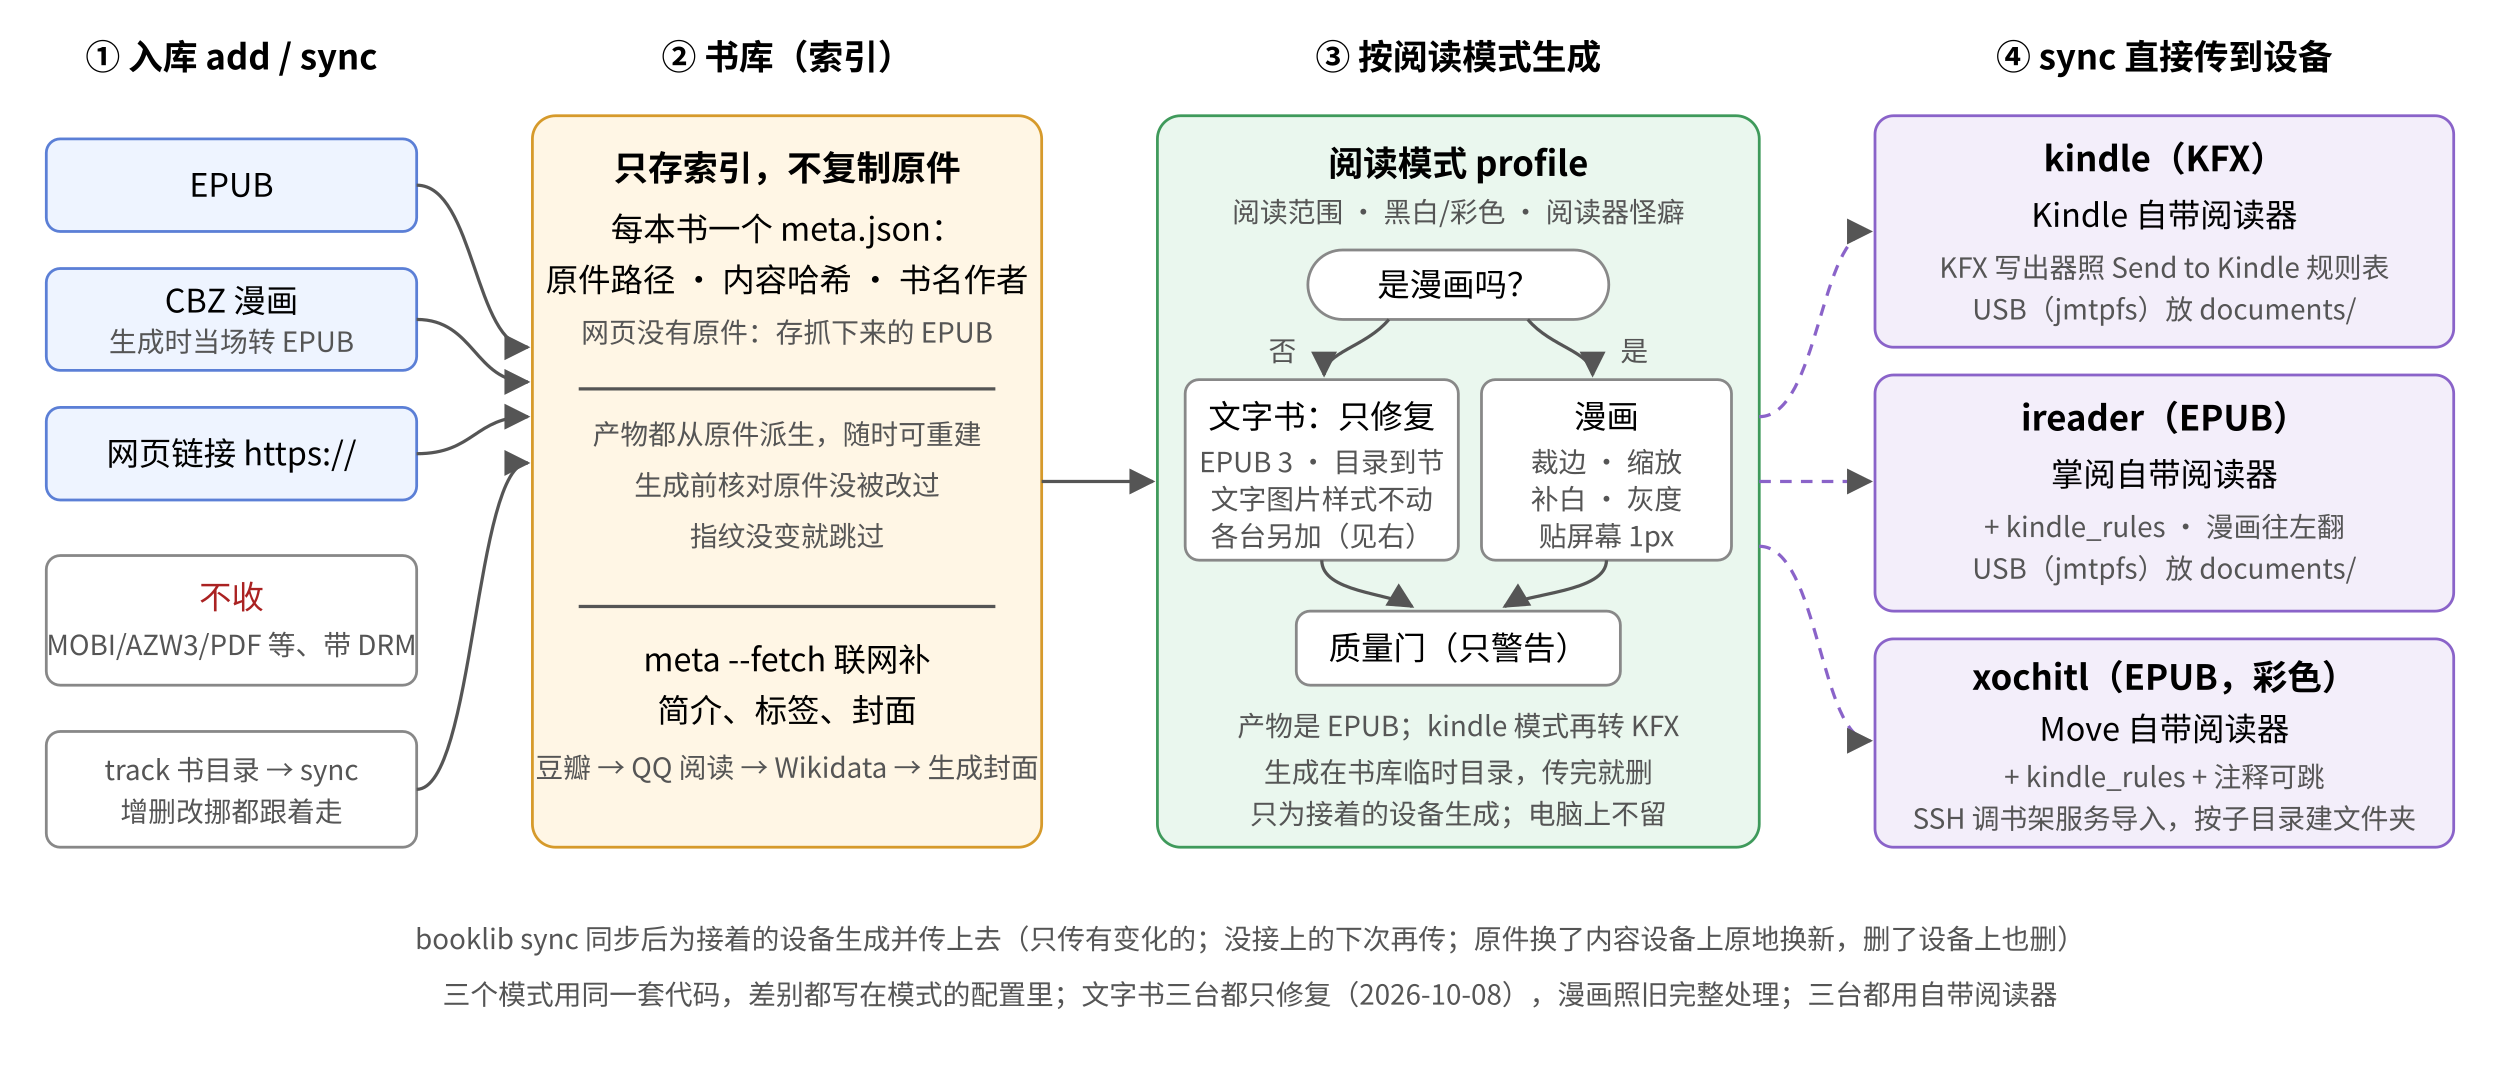
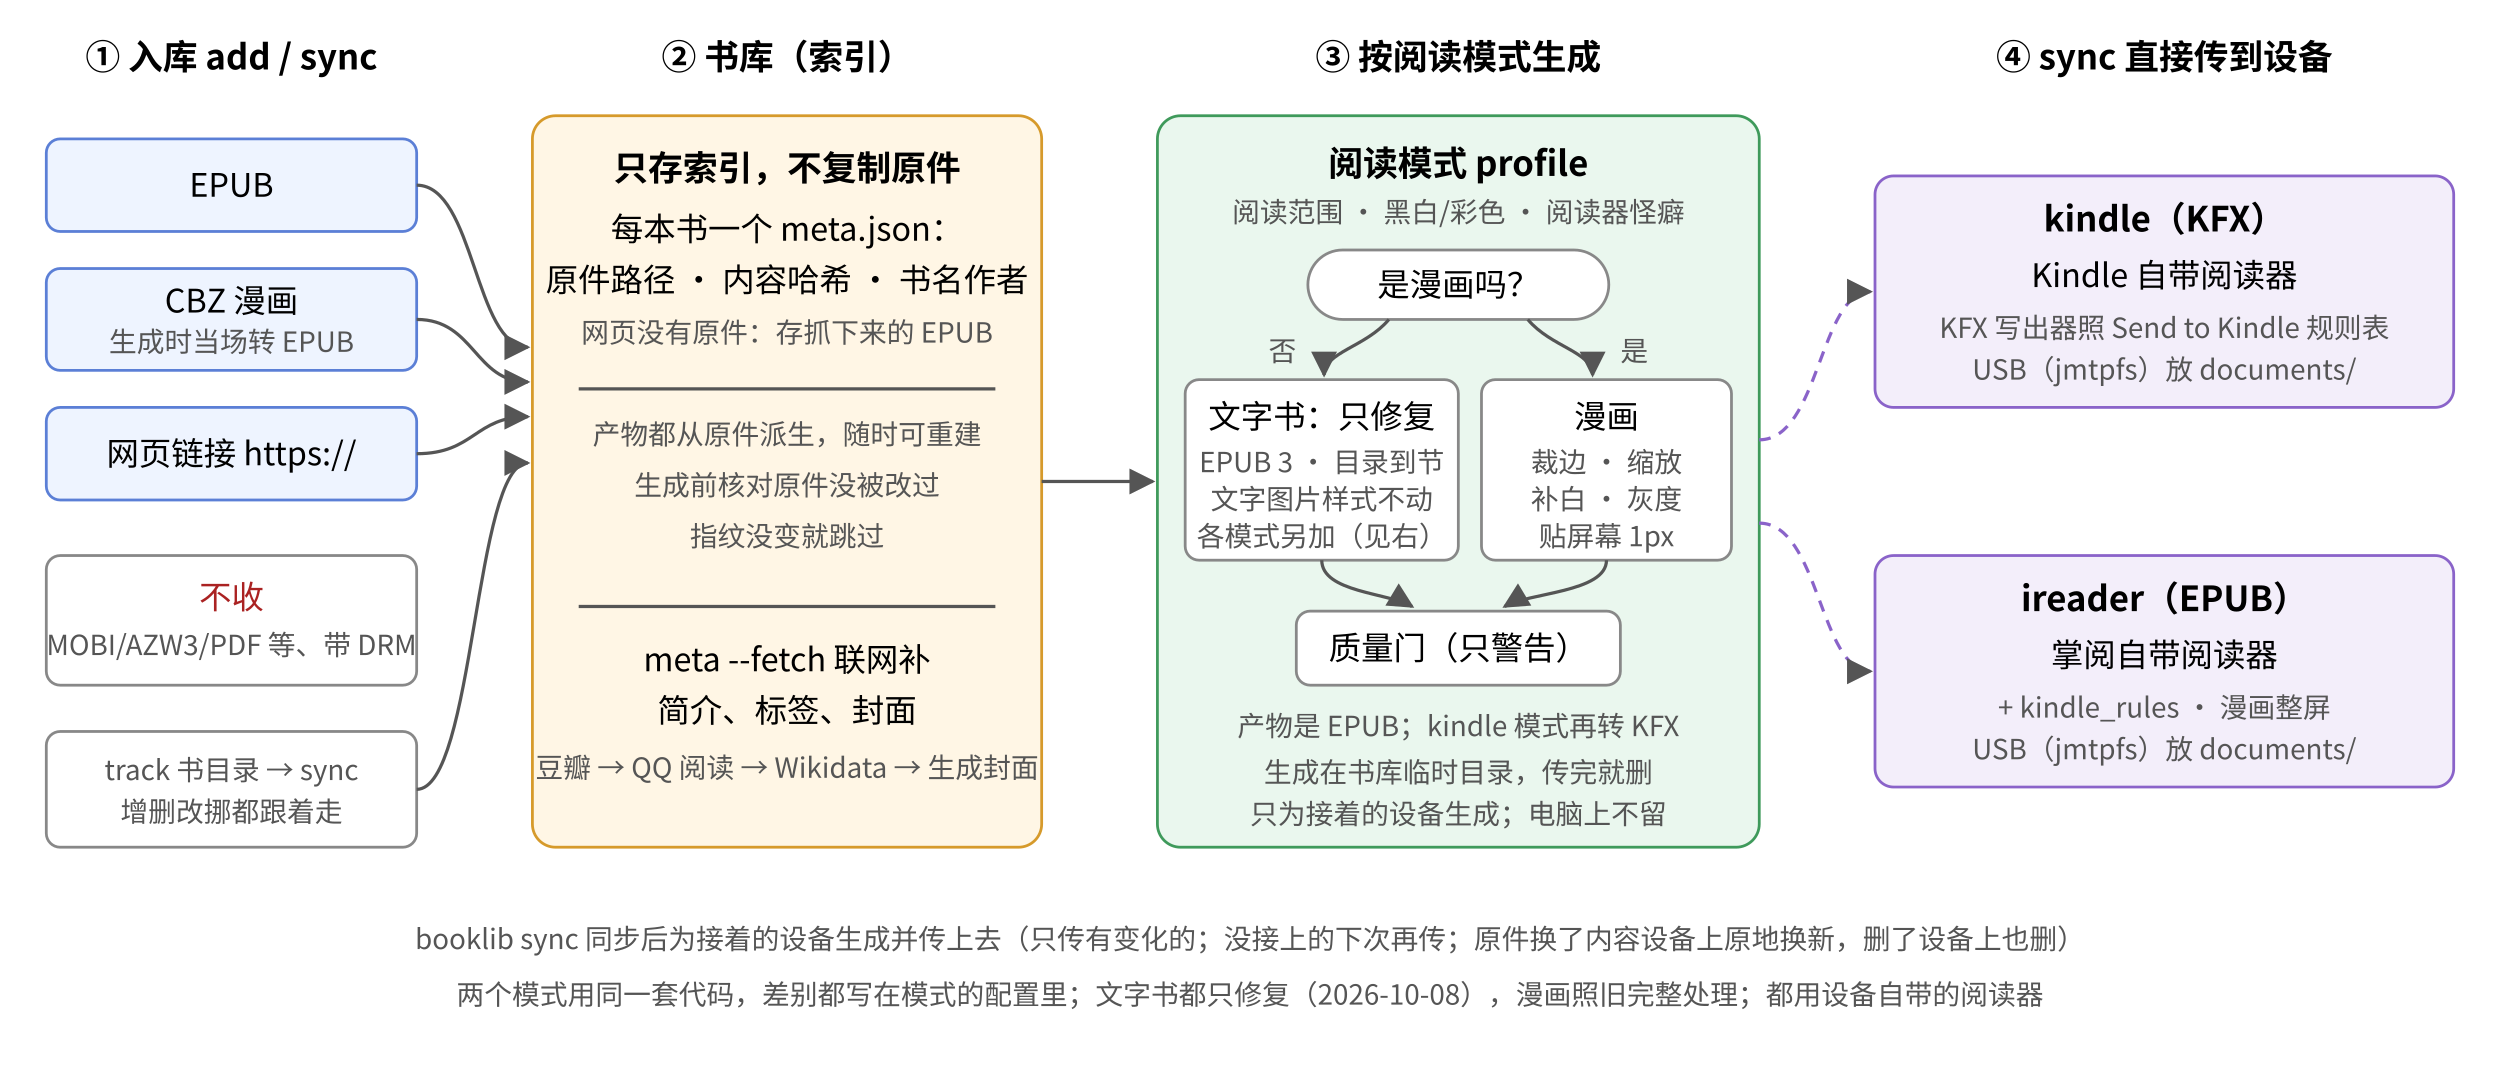
<svg xmlns="http://www.w3.org/2000/svg" viewBox="0 0 1080 470" font-family="'Noto Sans CJK SC','PingFang SC','Microsoft YaHei',sans-serif" font-size="14">
  <defs>
    <marker id="a" viewBox="0 0 10 10" refX="9" refY="5" markerWidth="8" markerHeight="8" orient="auto-start-reverse">
      <path d="M0 0L10 5L0 10z" fill="#555" />
    </marker>
    <style>
      .box{fill:#fff;stroke:#888;stroke-width:1.2}
      .src{fill:#eef4ff;stroke:#5b7fd6}
      .lib{fill:#fff6e5;stroke:#d69a2b}
      .gen{fill:#eaf7ee;stroke:#3f9a5b}
      .dev{fill:#f3eefa;stroke:#8a63c9}
      .h{font-weight:bold;font-size:15px}
      .s{font-size:12px;fill:#555}
      line,path.l{stroke:#555;stroke-width:1.4;fill:none}
      path.d{stroke:#8a63c9;stroke-width:1.4;fill:none;stroke-dasharray:5 4}
    </style>
  </defs>
  <rect width="1080" height="470" fill="#ffffff" />
  <text x="100" y="30" text-anchor="middle" class="h">① 入库 add / sync</text>
  <text x="340" y="30" text-anchor="middle" class="h">② 书库（索引）</text>
  <text x="630" y="30" text-anchor="middle" class="h">③ 按阅读模式生成</text>
  <text x="935" y="30" text-anchor="middle" class="h">④ sync 直接传到设备</text>
  <rect class="box src" x="20" y="60" width="160" height="40" rx="6" />
  <text x="100" y="85" text-anchor="middle">EPUB</text>
  <rect class="box src" x="20" y="116" width="160" height="44" rx="6" />
  <text x="100" y="135" text-anchor="middle">CBZ 漫画</text>
  <text x="100" y="152" text-anchor="middle" class="s">生成时当场转 EPUB</text>
  <rect class="box src" x="20" y="176" width="160" height="40" rx="6" />
  <text x="100" y="201" text-anchor="middle">网页链接 https://</text>
  <rect class="box" x="20" y="240" width="160" height="56" rx="6" fill="#fdecec" stroke="#c44" />
  <text x="100" y="263" text-anchor="middle" fill="#a22">不收</text>
  <text x="100" y="283" text-anchor="middle" class="s">MOBI/AZW3/PDF 等、带 DRM</text>
  <rect class="box" x="20" y="316" width="160" height="50" rx="6" />
  <text x="100" y="337" text-anchor="middle" class="s">track 书目录 → sync</text>
  <text x="100" y="355" text-anchor="middle" class="s">增删改挪都跟着走</text>
  <rect class="box lib" x="230" y="50" width="220" height="316" rx="10" />
  <text x="340" y="78" text-anchor="middle" class="h">只存索引，不复制原件</text>
  <text x="340" y="104" text-anchor="middle">每本书一个 meta.json：</text>
  <text x="340" y="126" text-anchor="middle">原件路径 · 内容哈希 · 书名作者</text>
  <text x="340" y="148" text-anchor="middle" class="s">网页没有原件：存抓下来的 EPUB</text>
  <line x1="250" y1="168" x2="430" y2="168" stroke="#e3c68c" />
  <text x="340" y="192" text-anchor="middle" class="s">产物都从原件派生，随时可重建</text>
  <text x="340" y="214" text-anchor="middle" class="s">生成前核对原件没被改过</text>
  <text x="340" y="236" text-anchor="middle" class="s">指纹没变就跳过</text>
  <line x1="250" y1="262" x2="430" y2="262" stroke="#e3c68c" />
  <text x="340" y="290" text-anchor="middle">meta --fetch 联网补</text>
  <text x="340" y="312" text-anchor="middle">简介、标签、封面</text>
  <text x="340" y="336" text-anchor="middle" class="s">豆瓣 → QQ 阅读 → Wikidata → 生成封面</text>
  <path class="l" d="M180 80 C205 80 205 150 228 150" marker-end="url(#a)" />
  <path class="l" d="M180 138 C205 138 205 165 228 165" marker-end="url(#a)" />
  <path class="l" d="M180 196 C205 196 205 180 228 180" marker-end="url(#a)" />
  <path class="l" d="M180 341 C205 341 205 200 228 200" marker-end="url(#a)" />
  <rect class="box gen" x="500" y="50" width="260" height="316" rx="10" />
  <text x="630" y="76" text-anchor="middle" class="h">阅读模式 profile</text>
  <text x="630" y="96" text-anchor="middle" class="s">阅读范围 · 黑白/彩色 · 阅读器怪癖</text>
  <rect class="box" x="565" y="108" width="130" height="30" rx="15" />
  <text x="630" y="128" text-anchor="middle">是漫画吗？</text>
  <path class="l" d="M600 138 C590 150 572 152 572 162" marker-end="url(#a)" />
  <path class="l" d="M660 138 C670 150 688 152 688 162" marker-end="url(#a)" />
  <text x="560" y="156" text-anchor="end" class="s">否</text>
  <text x="700" y="156" class="s">是</text>
  <rect class="box" x="512" y="164" width="118" height="78" rx="6" />
  <text x="571" y="185" text-anchor="middle">文字书：只修复</text>
  <text x="571" y="204" text-anchor="middle" class="s">EPUB 3 · 目录到节</text>
  <text x="571" y="220" text-anchor="middle" class="s">文字图片样式不动</text>
-   <text x="571" y="236" text-anchor="middle" class="s">各台另加（见右）</text>
+   <text x="571" y="236" text-anchor="middle" class="s">各模式另加（见右）</text>
  <rect class="box" x="640" y="164" width="108" height="78" rx="6" />
  <text x="694" y="185" text-anchor="middle">漫画</text>
  <text x="694" y="204" text-anchor="middle" class="s">裁边 · 缩放</text>
  <text x="694" y="220" text-anchor="middle" class="s">补白 · 灰度</text>
  <text x="694" y="236" text-anchor="middle" class="s">贴屏幕 1px</text>
  <path class="l" d="M571 242 C571 256 600 256 610 262" marker-end="url(#a)" />
  <path class="l" d="M694 242 C694 256 660 256 650 262" marker-end="url(#a)" />
  <rect class="box" x="560" y="264" width="140" height="32" rx="6" />
  <text x="630" y="285" text-anchor="middle">质量门（只警告）</text>
  <text x="630" y="318" text-anchor="middle" class="s">产物是 EPUB；kindle 模式再转 KFX</text>
  <text x="630" y="338" text-anchor="middle" class="s">生成在书库临时目录，传完就删</text>
  <text x="630" y="356" text-anchor="middle" class="s">只为接着的设备生成；电脑上不留</text>
  <path class="l" d="M450 208 L498 208" marker-end="url(#a)" />
-   <rect class="box dev" x="810" y="50" width="250" height="100" rx="8" />
-   <text x="935" y="74" text-anchor="middle" class="h">kindle（KFX）</text>
-   <text x="935" y="98" text-anchor="middle">Kindle 自带阅读器</text>
-   <text x="935" y="120" text-anchor="middle" class="s">KFX 写出器照 Send to Kindle 规则表</text>
-   <text x="935" y="138" text-anchor="middle" class="s">USB（jmtpfs）放 documents/</text>
-   <rect class="box dev" x="810" y="162" width="250" height="102" rx="8" />
-   <text x="935" y="186" text-anchor="middle" class="h">ireader（EPUB）</text>
-   <text x="935" y="210" text-anchor="middle">掌阅自带阅读器</text>
-   <text x="935" y="232" text-anchor="middle" class="s">+ kindle_rules · 漫画往左翻</text>
-   <text x="935" y="250" text-anchor="middle" class="s">USB（jmtpfs）放 documents/</text>
-   <rect class="box dev" x="810" y="276" width="250" height="90" rx="8" />
-   <text x="935" y="298" text-anchor="middle" class="h">xochitl（EPUB，彩色）</text>
-   <text x="935" y="320" text-anchor="middle">Move 自带阅读器</text>
-   <text x="935" y="340" text-anchor="middle" class="s">+ kindle_rules + 注释可跳</text>
-   <text x="935" y="358" text-anchor="middle" class="s">SSH 调书架服务导入，按子目录建文件夹</text>
-   <path class="d" d="M760 180 C786 180 786 100 808 100" marker-end="url(#a)" />
-   <path class="d" d="M760 208 L808 208" marker-end="url(#a)" />
-   <path class="d" d="M760 236 C786 236 786 320 808 320" marker-end="url(#a)" />
+   <rect class="box dev" x="810" y="76" width="250" height="100" rx="8" />
+   <text x="935" y="100" text-anchor="middle" class="h">kindle（KFX）</text>
+   <text x="935" y="124" text-anchor="middle">Kindle 自带阅读器</text>
+   <text x="935" y="146" text-anchor="middle" class="s">KFX 写出器照 Send to Kindle 规则表</text>
+   <text x="935" y="164" text-anchor="middle" class="s">USB（jmtpfs）放 documents/</text>
+   <rect class="box dev" x="810" y="240" width="250" height="100" rx="8" />
+   <text x="935" y="264" text-anchor="middle" class="h">ireader（EPUB）</text>
+   <text x="935" y="288" text-anchor="middle">掌阅自带阅读器</text>
+   <text x="935" y="310" text-anchor="middle" class="s">+ kindle_rules · 漫画整屏</text>
+   <text x="935" y="328" text-anchor="middle" class="s">USB（jmtpfs）放 documents/</text>
+   <path class="d" d="M760 190 C786 190 786 126 808 126" marker-end="url(#a)" />
+   <path class="d" d="M760 226 C786 226 786 290 808 290" marker-end="url(#a)" />
  <text x="540" y="410" text-anchor="middle" class="s">booklib sync 同步后为接着的设备生成并传上去（只传有变化的；没接上的下次再传；原件换了内容设备上原地换新，删了设备上也删）</text>
-   <text x="540" y="434" text-anchor="middle" class="s">三个模式用同一套代码，差别都写在模式的配置里；文字书三台都只修复（2026-10-08），漫画照旧完整处理；三台都用自带阅读器</text>
+   <text x="540" y="434" text-anchor="middle" class="s">两个模式用同一套代码，差别都写在模式的配置里；文字书都只修复（2026-10-08），漫画照旧完整处理；都用设备自带的阅读器</text>
</svg>
